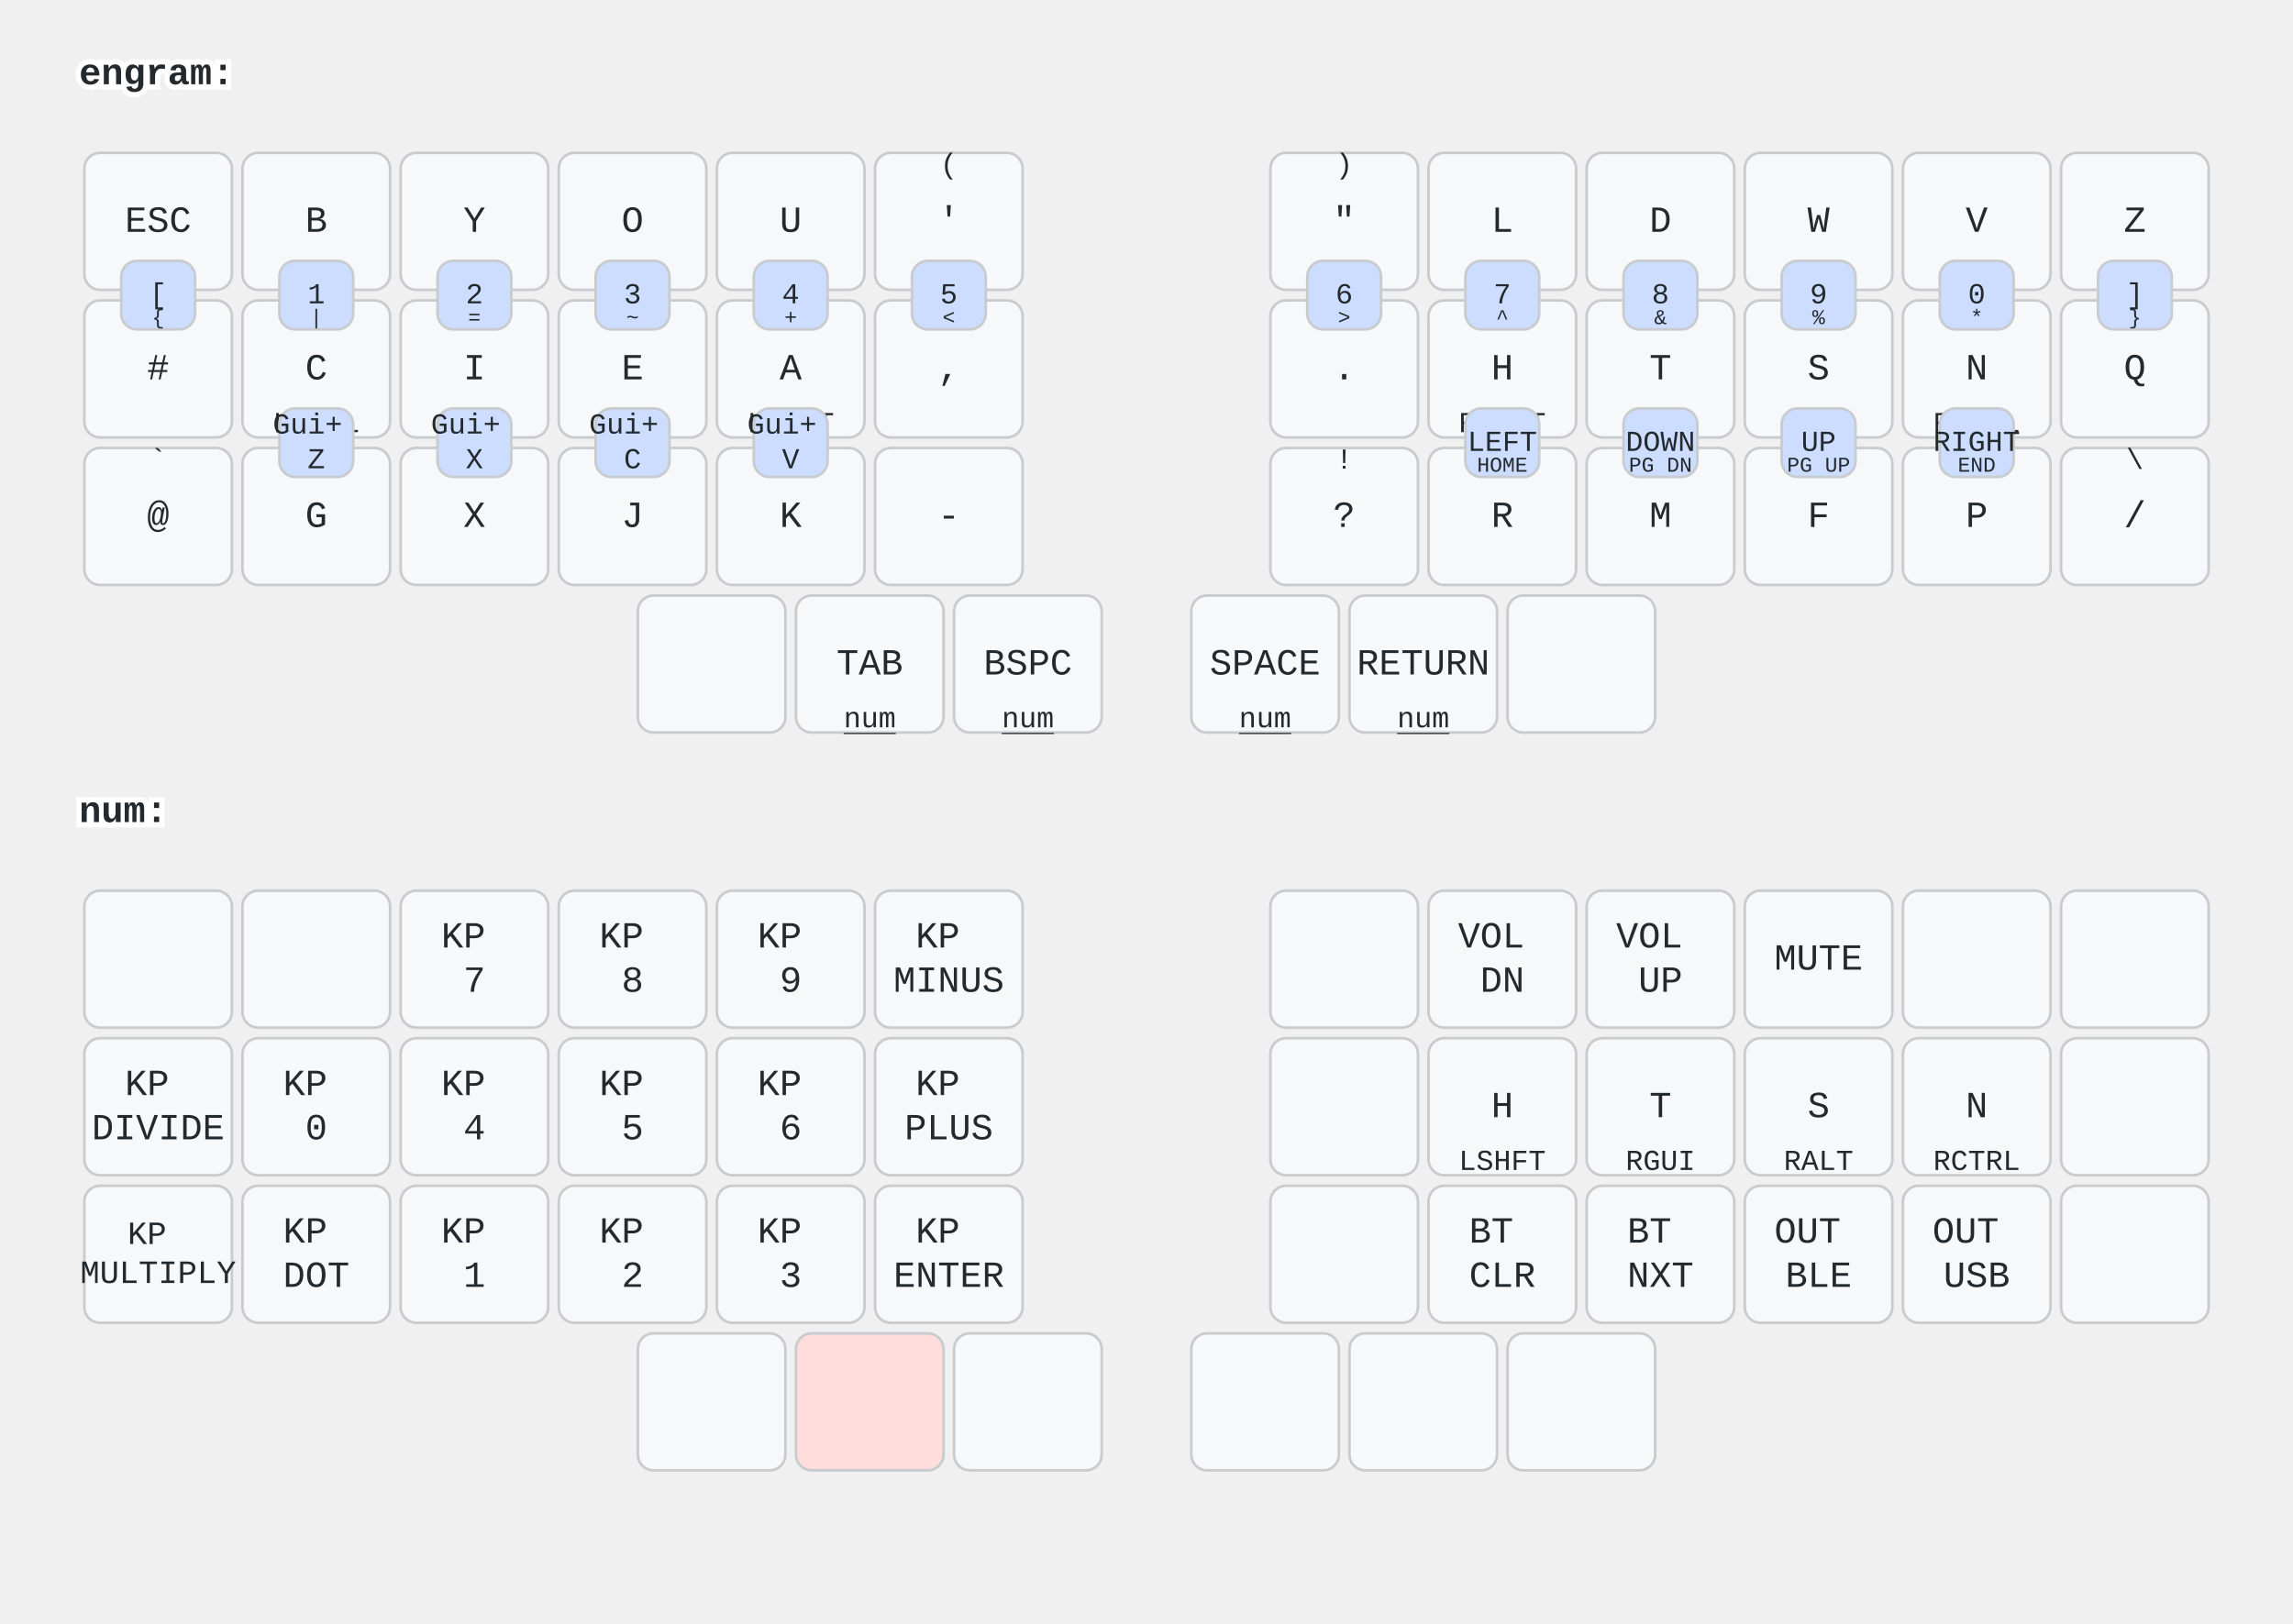
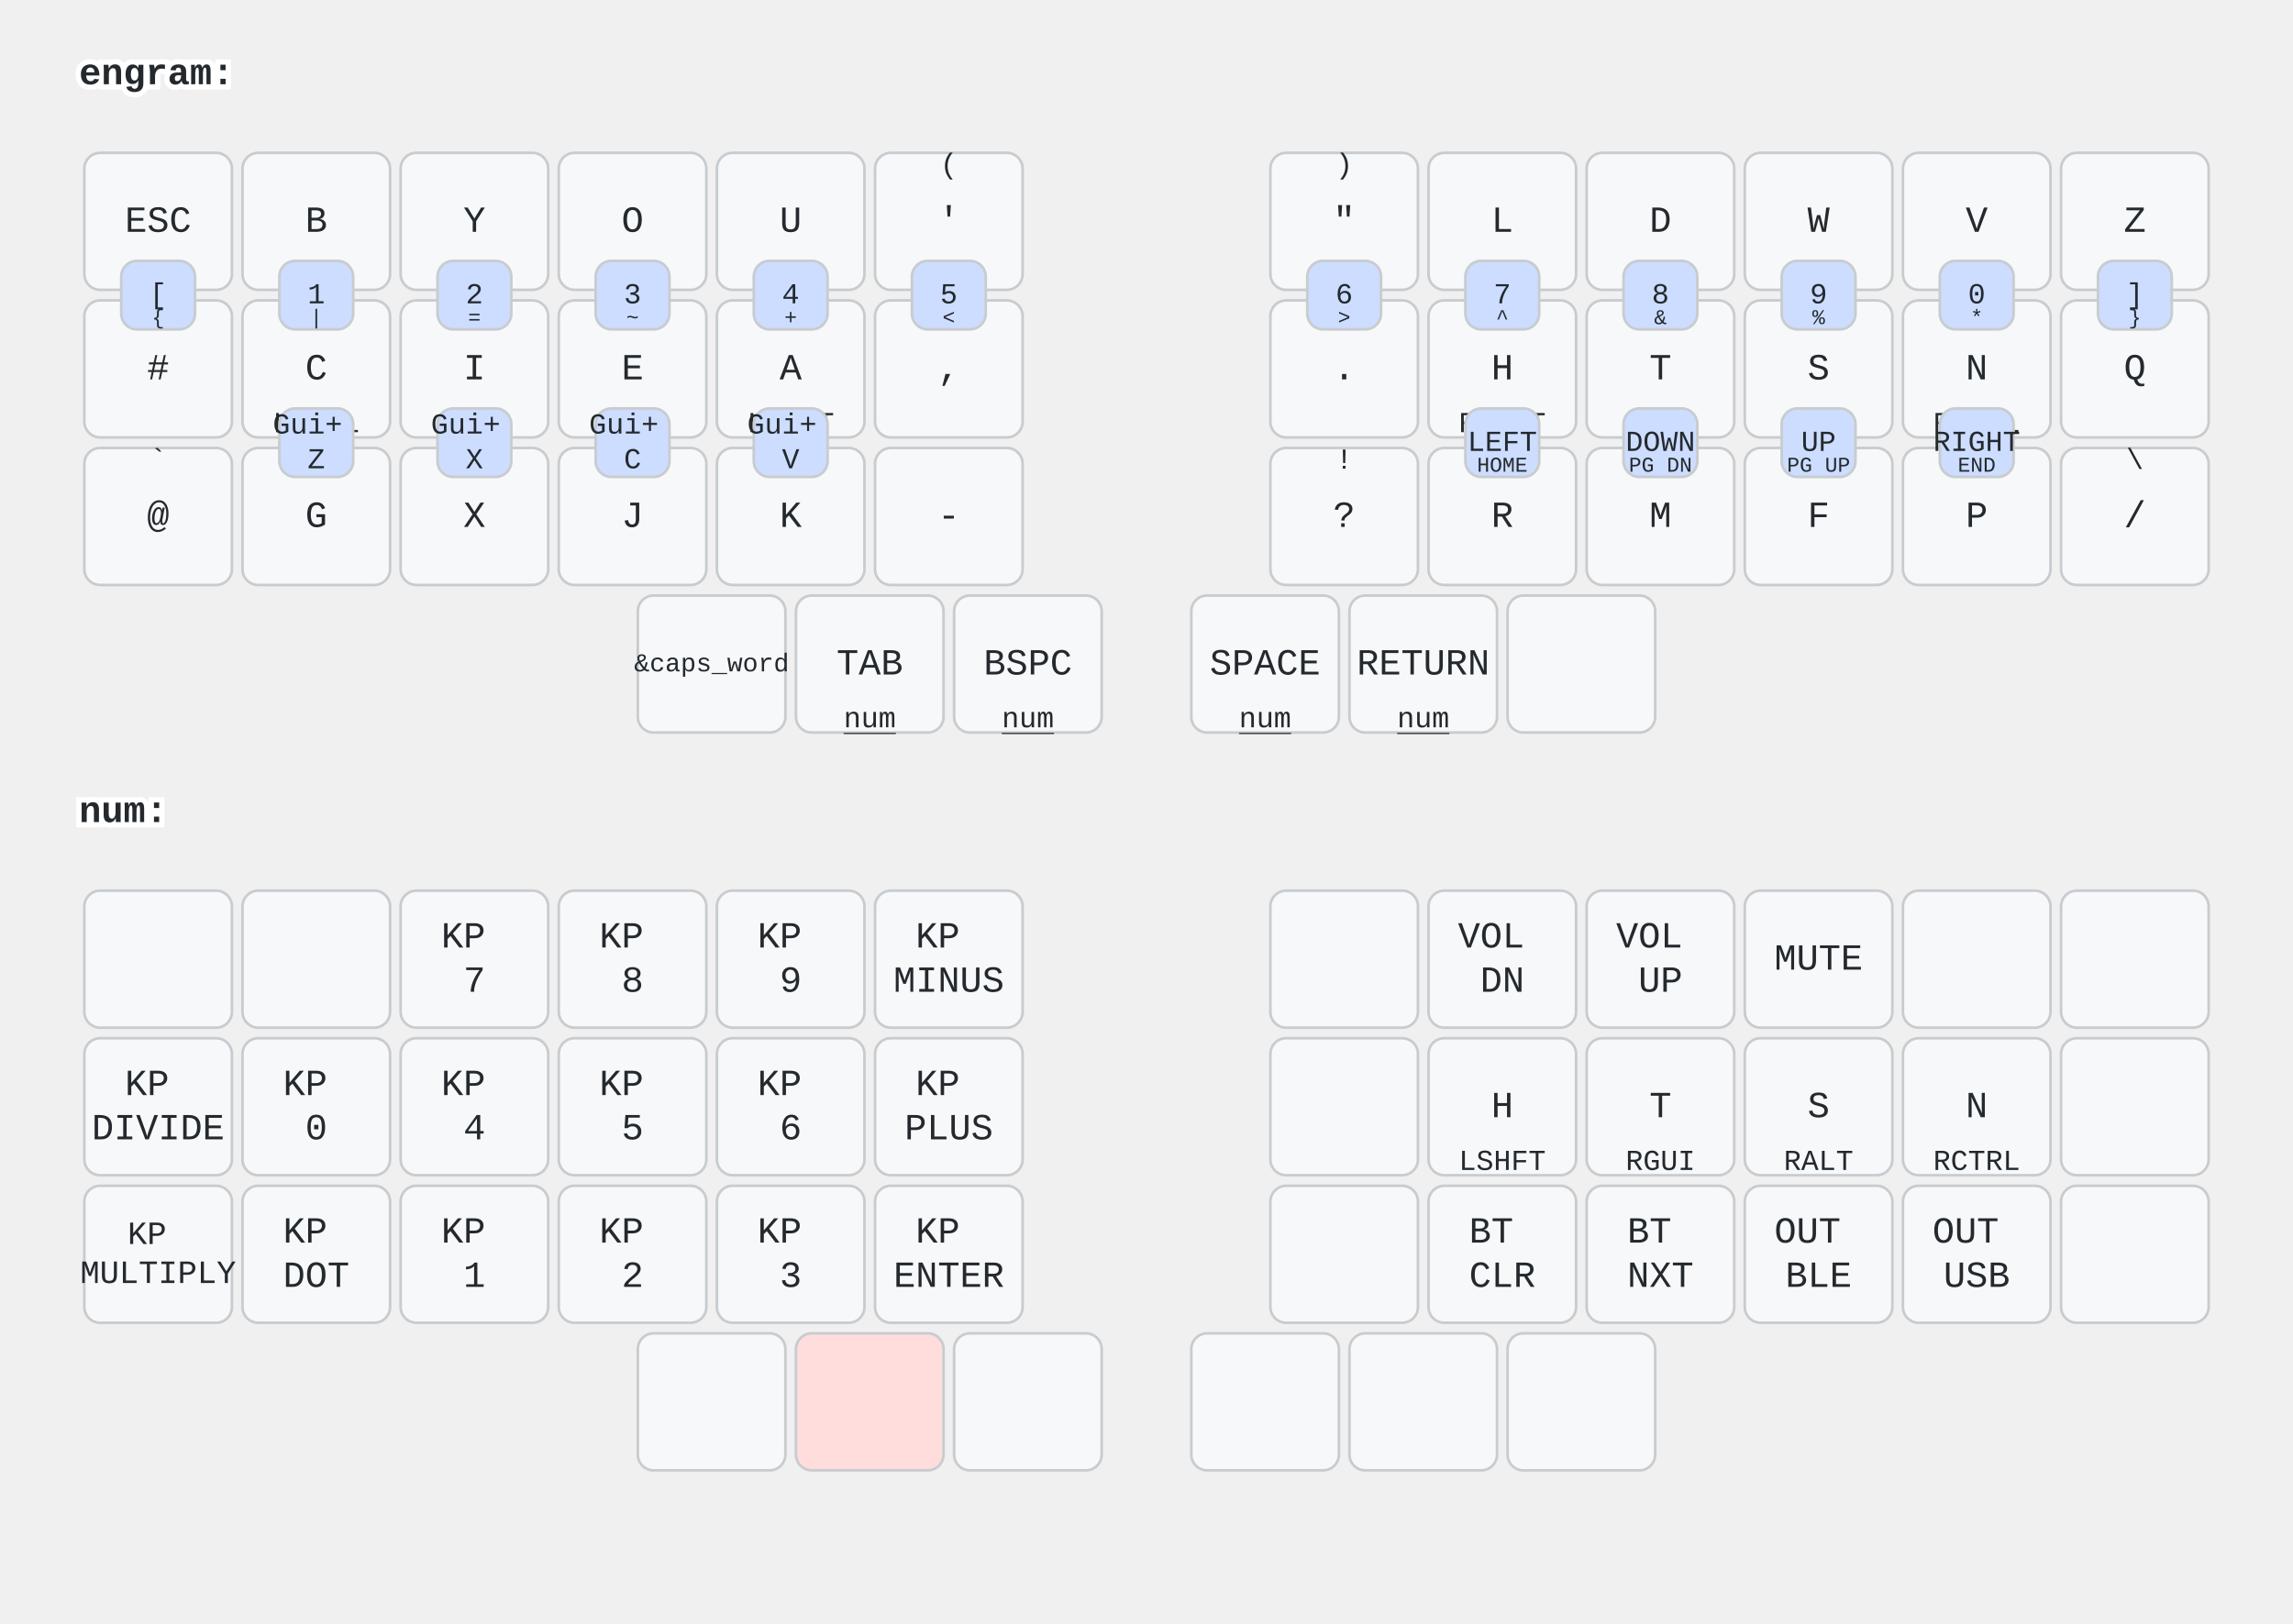
<svg xmlns="http://www.w3.org/2000/svg" width="870" height="616" viewBox="0 0 870 616" class="keymap">
  <style>/* inherit to force styles through use tags */
svg path {
    fill: inherit;
}

/* font and background color specifications */
svg.keymap {
    font-family: SFMono-Regular,Consolas,Liberation Mono,Menlo,monospace;
    font-size: 14px;
    font-kerning: normal;
    text-rendering: optimizeLegibility;
    fill: #24292e;
}

/* default key styling */
rect.key {
    fill: #f6f8fa;
}

rect.key, rect.combo {
    stroke: #c9cccf;
    stroke-width: 1;
}

/* default key side styling, only used is draw_key_sides is set */
rect.side {
    filter: brightness(90%);
}

/* color accent for combo boxes */
rect.combo, rect.combo-separate {
    fill: #cdf;
}

/* color accent for held keys */
rect.held, rect.combo.held {
    fill: #fdd;
}

/* color accent for ghost (optional) keys */
rect.ghost, rect.combo.ghost {
    stroke-dasharray: 4, 4;
    stroke-width: 2;
}

text {
    text-anchor: middle;
    dominant-baseline: middle;
}

/* styling for layer labels */
text.label {
    font-weight: bold;
    text-anchor: start;
    stroke: white;
    stroke-width: 4;
    paint-order: stroke;
}

/* styling for optional footer */
text.footer {
    text-anchor: end;
    dominant-baseline: auto;
    stroke: white;
    stroke-width: 4;
    paint-order: stroke;
}

/* styling for combo tap, and key hold/shifted label text */
text.combo, text.hold, text.shifted {
    font-size: 11px;
}

text.hold {
    text-anchor: middle;
    dominant-baseline: auto;
}

text.shifted {
    text-anchor: middle;
    dominant-baseline: hanging;
}

text.layer-activator {
    text-decoration: underline;
}

/* styling for hold/shifted label text in combo box */
text.combo.hold, text.combo.shifted {
    font-size: 8px;
}

/* lighter symbol for transparent keys */
text.trans {
    fill: #7b7e81;
}

/* styling for combo dendrons */
path.combo {
    stroke-width: 1;
    stroke: gray;
    fill: none;
}

/* Start Tabler Icons Cleanup */
/* cannot use height/width with glyphs */
.icon-tabler &gt; path {
    fill: inherit;
    stroke: inherit;
    stroke-width: 2;
}
/* hide tabler's default box */
.icon-tabler &gt; path[stroke="none"][fill="none"] {
    visibility: hidden;
}
/* End Tabler Icons Cleanup */
</style>
  <g transform="translate(30, 0)" class="layer-engram">
    <text x="0" y="28" class="label" id="engram">engram:</text>
    <g transform="translate(0, 56)">
      <g transform="translate(30, 28)" class="key keypos-0">
        <rect rx="6" ry="6" x="-28" y="-26" width="56" height="52" class="key" />
        <text x="0" y="0" class="key tap">ESC</text>
        <text x="0" y="24" class="key hold">F1</text>
      </g>
      <g transform="translate(90, 28)" class="key keypos-1">
        <rect rx="6" ry="6" x="-28" y="-26" width="56" height="52" class="key" />
        <text x="0" y="0" class="key tap">B</text>
        <text x="0" y="24" class="key hold">F2</text>
      </g>
      <g transform="translate(150, 28)" class="key keypos-2">
        <rect rx="6" ry="6" x="-28" y="-26" width="56" height="52" class="key" />
        <text x="0" y="0" class="key tap">Y</text>
        <text x="0" y="24" class="key hold">F3</text>
      </g>
      <g transform="translate(210, 28)" class="key keypos-3">
        <rect rx="6" ry="6" x="-28" y="-26" width="56" height="52" class="key" />
        <text x="0" y="0" class="key tap">O</text>
        <text x="0" y="24" class="key hold">F4</text>
      </g>
      <g transform="translate(270, 28)" class="key keypos-4">
        <rect rx="6" ry="6" x="-28" y="-26" width="56" height="52" class="key" />
        <text x="0" y="0" class="key tap">U</text>
        <text x="0" y="24" class="key hold">F5</text>
      </g>
      <g transform="translate(330, 28)" class="key keypos-5">
        <rect rx="6" ry="6" x="-28" y="-26" width="56" height="52" class="key" />
        <text x="0" y="0" class="key tap">'</text>
        <text x="0" y="-24" class="key shifted">(</text>
      </g>
      <g transform="translate(480, 28)" class="key keypos-6">
        <rect rx="6" ry="6" x="-28" y="-26" width="56" height="52" class="key" />
        <text x="0" y="0" class="key tap">"</text>
        <text x="0" y="-24" class="key shifted">)</text>
      </g>
      <g transform="translate(540, 28)" class="key keypos-7">
        <rect rx="6" ry="6" x="-28" y="-26" width="56" height="52" class="key" />
        <text x="0" y="0" class="key tap">L</text>
        <text x="0" y="24" class="key hold">F8</text>
      </g>
      <g transform="translate(600, 28)" class="key keypos-8">
        <rect rx="6" ry="6" x="-28" y="-26" width="56" height="52" class="key" />
        <text x="0" y="0" class="key tap">D</text>
        <text x="0" y="24" class="key hold">F9</text>
      </g>
      <g transform="translate(660, 28)" class="key keypos-9">
        <rect rx="6" ry="6" x="-28" y="-26" width="56" height="52" class="key" />
        <text x="0" y="0" class="key tap">W</text>
        <text x="0" y="24" class="key hold">F10</text>
      </g>
      <g transform="translate(720, 28)" class="key keypos-10">
        <rect rx="6" ry="6" x="-28" y="-26" width="56" height="52" class="key" />
        <text x="0" y="0" class="key tap">V</text>
        <text x="0" y="24" class="key hold">F11</text>
      </g>
      <g transform="translate(780, 28)" class="key keypos-11">
        <rect rx="6" ry="6" x="-28" y="-26" width="56" height="52" class="key" />
        <text x="0" y="0" class="key tap">Z</text>
        <text x="0" y="24" class="key hold">F12</text>
      </g>
      <g transform="translate(30, 84)" class="key keypos-12">
        <rect rx="6" ry="6" x="-28" y="-26" width="56" height="52" class="key" />
        <text x="0" y="0" class="key tap">#</text>
        <text x="0" y="-24" class="key shifted">$</text>
      </g>
      <g transform="translate(90, 84)" class="key keypos-13">
        <rect rx="6" ry="6" x="-28" y="-26" width="56" height="52" class="key" />
        <text x="0" y="0" class="key tap">C</text>
        <text x="0" y="24" class="key hold">LCTRL</text>
      </g>
      <g transform="translate(150, 84)" class="key keypos-14">
        <rect rx="6" ry="6" x="-28" y="-26" width="56" height="52" class="key" />
        <text x="0" y="0" class="key tap">I</text>
        <text x="0" y="24" class="key hold">LALT</text>
      </g>
      <g transform="translate(210, 84)" class="key keypos-15">
        <rect rx="6" ry="6" x="-28" y="-26" width="56" height="52" class="key" />
        <text x="0" y="0" class="key tap">E</text>
        <text x="0" y="24" class="key hold">LGUI</text>
      </g>
      <g transform="translate(270, 84)" class="key keypos-16">
        <rect rx="6" ry="6" x="-28" y="-26" width="56" height="52" class="key" />
        <text x="0" y="0" class="key tap">A</text>
        <text x="0" y="24" class="key hold">LSHFT</text>
      </g>
      <g transform="translate(330, 84)" class="key keypos-17">
        <rect rx="6" ry="6" x="-28" y="-26" width="56" height="52" class="key" />
        <text x="0" y="0" class="key tap">,</text>
        <text x="0" y="-24" class="key shifted">;</text>
      </g>
      <g transform="translate(480, 84)" class="key keypos-18">
        <rect rx="6" ry="6" x="-28" y="-26" width="56" height="52" class="key" />
        <text x="0" y="0" class="key tap">.</text>
        <text x="0" y="-24" class="key shifted">:</text>
      </g>
      <g transform="translate(540, 84)" class="key keypos-19">
        <rect rx="6" ry="6" x="-28" y="-26" width="56" height="52" class="key" />
        <text x="0" y="0" class="key tap">H</text>
        <text x="0" y="24" class="key hold">RSHFT</text>
      </g>
      <g transform="translate(600, 84)" class="key keypos-20">
        <rect rx="6" ry="6" x="-28" y="-26" width="56" height="52" class="key" />
        <text x="0" y="0" class="key tap">T</text>
        <text x="0" y="24" class="key hold">RGUI</text>
      </g>
      <g transform="translate(660, 84)" class="key keypos-21">
        <rect rx="6" ry="6" x="-28" y="-26" width="56" height="52" class="key" />
        <text x="0" y="0" class="key tap">S</text>
        <text x="0" y="24" class="key hold">RALT</text>
      </g>
      <g transform="translate(720, 84)" class="key keypos-22">
        <rect rx="6" ry="6" x="-28" y="-26" width="56" height="52" class="key" />
        <text x="0" y="0" class="key tap">N</text>
        <text x="0" y="24" class="key hold">RCTRL</text>
      </g>
      <g transform="translate(780, 84)" class="key keypos-23">
        <rect rx="6" ry="6" x="-28" y="-26" width="56" height="52" class="key" />
        <text x="0" y="0" class="key tap">Q</text>
      </g>
      <g transform="translate(30, 140)" class="key keypos-24">
        <rect rx="6" ry="6" x="-28" y="-26" width="56" height="52" class="key" />
        <text x="0" y="0" class="key tap">@</text>
        <text x="0" y="-24" class="key shifted">`</text>
      </g>
      <g transform="translate(90, 140)" class="key keypos-25">
        <rect rx="6" ry="6" x="-28" y="-26" width="56" height="52" class="key" />
        <text x="0" y="0" class="key tap">G</text>
      </g>
      <g transform="translate(150, 140)" class="key keypos-26">
        <rect rx="6" ry="6" x="-28" y="-26" width="56" height="52" class="key" />
        <text x="0" y="0" class="key tap">X</text>
      </g>
      <g transform="translate(210, 140)" class="key keypos-27">
        <rect rx="6" ry="6" x="-28" y="-26" width="56" height="52" class="key" />
        <text x="0" y="0" class="key tap">J</text>
      </g>
      <g transform="translate(270, 140)" class="key keypos-28">
        <rect rx="6" ry="6" x="-28" y="-26" width="56" height="52" class="key" />
        <text x="0" y="0" class="key tap">K</text>
      </g>
      <g transform="translate(330, 140)" class="key keypos-29">
        <rect rx="6" ry="6" x="-28" y="-26" width="56" height="52" class="key" />
        <text x="0" y="0" class="key tap">-</text>
      </g>
      <g transform="translate(480, 140)" class="key keypos-30">
        <rect rx="6" ry="6" x="-28" y="-26" width="56" height="52" class="key" />
        <text x="0" y="0" class="key tap">?</text>
        <text x="0" y="-24" class="key shifted">!</text>
      </g>
      <g transform="translate(540, 140)" class="key keypos-31">
        <rect rx="6" ry="6" x="-28" y="-26" width="56" height="52" class="key" />
        <text x="0" y="0" class="key tap">R</text>
      </g>
      <g transform="translate(600, 140)" class="key keypos-32">
        <rect rx="6" ry="6" x="-28" y="-26" width="56" height="52" class="key" />
        <text x="0" y="0" class="key tap">M</text>
      </g>
      <g transform="translate(660, 140)" class="key keypos-33">
        <rect rx="6" ry="6" x="-28" y="-26" width="56" height="52" class="key" />
        <text x="0" y="0" class="key tap">F</text>
      </g>
      <g transform="translate(720, 140)" class="key keypos-34">
        <rect rx="6" ry="6" x="-28" y="-26" width="56" height="52" class="key" />
        <text x="0" y="0" class="key tap">P</text>
      </g>
      <g transform="translate(780, 140)" class="key keypos-35">
        <rect rx="6" ry="6" x="-28" y="-26" width="56" height="52" class="key" />
        <text x="0" y="0" class="key tap">/</text>
        <text x="0" y="-24" class="key shifted">\</text>
      </g>
      <g transform="translate(240, 196)" class="key keypos-36">
        <rect rx="6" ry="6" x="-28" y="-26" width="56" height="52" class="key" />
+         <text x="0" y="0" class="key tap">
+           <tspan style="font-size: 70%">&amp;caps_word</tspan>
+         </text>
      </g>
      <g transform="translate(300, 196)" class="key keypos-37">
        <rect rx="6" ry="6" x="-28" y="-26" width="56" height="52" class="key" />
        <text x="0" y="0" class="key tap">TAB</text>
        <a href="#num">
          <text x="0" y="24" class="key hold layer-activator">num</text>
        </a>
      </g>
      <g transform="translate(360, 196)" class="key keypos-38">
        <rect rx="6" ry="6" x="-28" y="-26" width="56" height="52" class="key" />
        <text x="0" y="0" class="key tap">BSPC</text>
        <a href="#num">
          <text x="0" y="24" class="key hold layer-activator">num</text>
        </a>
      </g>
      <g transform="translate(450, 196)" class="key keypos-39">
        <rect rx="6" ry="6" x="-28" y="-26" width="56" height="52" class="key" />
        <text x="0" y="0" class="key tap">SPACE</text>
        <a href="#num">
          <text x="0" y="24" class="key hold layer-activator">num</text>
        </a>
      </g>
      <g transform="translate(510, 196)" class="key keypos-40">
        <rect rx="6" ry="6" x="-28" y="-26" width="56" height="52" class="key" />
        <text x="0" y="0" class="key tap">RETURN</text>
        <a href="#num">
          <text x="0" y="24" class="key hold layer-activator">num</text>
        </a>
      </g>
      <g transform="translate(570, 196)" class="key keypos-41">
        <rect rx="6" ry="6" x="-28" y="-26" width="56" height="52" class="key" />
      </g>
      <g class="combo combopos-0">
        <rect rx="6" ry="6" x="16" y="43" width="28" height="26" class="combo" />
        <text x="30" y="56" class="combo tap">[</text>
        <text x="30" y="67" class="combo hold">{</text>
      </g>
      <g class="combo combopos-1">
        <rect rx="6" ry="6" x="76" y="43" width="28" height="26" class="combo" />
        <text x="90" y="56" class="combo tap">1</text>
        <text x="90" y="67" class="combo hold">|</text>
      </g>
      <g class="combo combopos-2">
        <rect rx="6" ry="6" x="136" y="43" width="28" height="26" class="combo" />
        <text x="150" y="56" class="combo tap">2</text>
        <text x="150" y="67" class="combo hold">=</text>
      </g>
      <g class="combo combopos-3">
        <rect rx="6" ry="6" x="196" y="43" width="28" height="26" class="combo" />
        <text x="210" y="56" class="combo tap">3</text>
        <text x="210" y="67" class="combo hold">~</text>
      </g>
      <g class="combo combopos-4">
        <rect rx="6" ry="6" x="256" y="43" width="28" height="26" class="combo" />
        <text x="270" y="56" class="combo tap">4</text>
        <text x="270" y="67" class="combo hold">+</text>
      </g>
      <g class="combo combopos-5">
        <rect rx="6" ry="6" x="316" y="43" width="28" height="26" class="combo" />
        <text x="330" y="56" class="combo tap">5</text>
        <text x="330" y="67" class="combo hold">&lt;</text>
      </g>
      <g class="combo combopos-6">
        <rect rx="6" ry="6" x="466" y="43" width="28" height="26" class="combo" />
        <text x="480" y="56" class="combo tap">6</text>
        <text x="480" y="67" class="combo hold">&gt;</text>
      </g>
      <g class="combo combopos-7">
        <rect rx="6" ry="6" x="526" y="43" width="28" height="26" class="combo" />
        <text x="540" y="56" class="combo tap">7</text>
        <text x="540" y="67" class="combo hold">^</text>
      </g>
      <g class="combo combopos-8">
        <rect rx="6" ry="6" x="586" y="43" width="28" height="26" class="combo" />
        <text x="600" y="56" class="combo tap">8</text>
        <text x="600" y="67" class="combo hold">&amp;</text>
      </g>
      <g class="combo combopos-9">
        <rect rx="6" ry="6" x="646" y="43" width="28" height="26" class="combo" />
        <text x="660" y="56" class="combo tap">9</text>
        <text x="660" y="67" class="combo hold">%</text>
      </g>
      <g class="combo combopos-10">
        <rect rx="6" ry="6" x="706" y="43" width="28" height="26" class="combo" />
        <text x="720" y="56" class="combo tap">0</text>
        <text x="720" y="67" class="combo hold">*</text>
      </g>
      <g class="combo combopos-11">
        <rect rx="6" ry="6" x="766" y="43" width="28" height="26" class="combo" />
        <text x="780" y="56" class="combo tap">]</text>
        <text x="780" y="67" class="combo hold">}</text>
      </g>
      <g class="combo combopos-12">
        <rect rx="6" ry="6" x="76" y="99" width="28" height="26" class="combo" />
        <text x="90" y="112" class="combo tap">
          <tspan x="90" dy="-0.6em">Gui+</tspan>
          <tspan x="90" dy="1.2em">Z</tspan>
        </text>
      </g>
      <g class="combo combopos-13">
        <rect rx="6" ry="6" x="136" y="99" width="28" height="26" class="combo" />
        <text x="150" y="112" class="combo tap">
          <tspan x="150" dy="-0.6em">Gui+</tspan>
          <tspan x="150" dy="1.2em">X</tspan>
        </text>
      </g>
      <g class="combo combopos-14">
        <rect rx="6" ry="6" x="196" y="99" width="28" height="26" class="combo" />
        <text x="210" y="112" class="combo tap">
          <tspan x="210" dy="-0.6em">Gui+</tspan>
          <tspan x="210" dy="1.2em">C</tspan>
        </text>
      </g>
      <g class="combo combopos-15">
        <rect rx="6" ry="6" x="256" y="99" width="28" height="26" class="combo" />
        <text x="270" y="112" class="combo tap">
          <tspan x="270" dy="-0.6em">Gui+</tspan>
          <tspan x="270" dy="1.2em">V</tspan>
        </text>
      </g>
      <g class="combo combopos-16">
        <rect rx="6" ry="6" x="526" y="99" width="28" height="26" class="combo" />
        <text x="540" y="112" class="combo tap">LEFT</text>
        <text x="540" y="123" class="combo hold">HOME</text>
      </g>
      <g class="combo combopos-17">
        <rect rx="6" ry="6" x="586" y="99" width="28" height="26" class="combo" />
        <text x="600" y="112" class="combo tap">DOWN</text>
        <text x="600" y="123" class="combo hold">PG DN</text>
      </g>
      <g class="combo combopos-18">
        <rect rx="6" ry="6" x="646" y="99" width="28" height="26" class="combo" />
        <text x="660" y="112" class="combo tap">UP</text>
        <text x="660" y="123" class="combo hold">PG UP</text>
      </g>
      <g class="combo combopos-19">
        <rect rx="6" ry="6" x="706" y="99" width="28" height="26" class="combo" />
        <text x="720" y="112" class="combo tap">RIGHT</text>
        <text x="720" y="123" class="combo hold">END</text>
      </g>
    </g>
  </g>
  <g transform="translate(30, 280)" class="layer-num">
    <text x="0" y="28" class="label" id="num">num:</text>
    <g transform="translate(0, 56)">
      <g transform="translate(30, 28)" class="key keypos-0">
        <rect rx="6" ry="6" x="-28" y="-26" width="56" height="52" class="key" />
      </g>
      <g transform="translate(90, 28)" class="key keypos-1">
        <rect rx="6" ry="6" x="-28" y="-26" width="56" height="52" class="key" />
      </g>
      <g transform="translate(150, 28)" class="key keypos-2">
        <rect rx="6" ry="6" x="-28" y="-26" width="56" height="52" class="key" />
        <text x="0" y="0" class="key tap">
          <tspan x="0" dy="-0.6em">KP</tspan>
          <tspan x="0" dy="1.2em">7</tspan>
        </text>
      </g>
      <g transform="translate(210, 28)" class="key keypos-3">
        <rect rx="6" ry="6" x="-28" y="-26" width="56" height="52" class="key" />
        <text x="0" y="0" class="key tap">
          <tspan x="0" dy="-0.6em">KP</tspan>
          <tspan x="0" dy="1.2em">8</tspan>
        </text>
      </g>
      <g transform="translate(270, 28)" class="key keypos-4">
        <rect rx="6" ry="6" x="-28" y="-26" width="56" height="52" class="key" />
        <text x="0" y="0" class="key tap">
          <tspan x="0" dy="-0.6em">KP</tspan>
          <tspan x="0" dy="1.2em">9</tspan>
        </text>
      </g>
      <g transform="translate(330, 28)" class="key keypos-5">
        <rect rx="6" ry="6" x="-28" y="-26" width="56" height="52" class="key" />
        <text x="0" y="0" class="key tap">
          <tspan x="0" dy="-0.6em">KP</tspan>
          <tspan x="0" dy="1.2em">MINUS</tspan>
        </text>
      </g>
      <g transform="translate(480, 28)" class="key keypos-6">
        <rect rx="6" ry="6" x="-28" y="-26" width="56" height="52" class="key" />
      </g>
      <g transform="translate(540, 28)" class="key keypos-7">
        <rect rx="6" ry="6" x="-28" y="-26" width="56" height="52" class="key" />
        <text x="0" y="0" class="key tap">
          <tspan x="0" dy="-0.6em">VOL</tspan>
          <tspan x="0" dy="1.2em">DN</tspan>
        </text>
      </g>
      <g transform="translate(600, 28)" class="key keypos-8">
        <rect rx="6" ry="6" x="-28" y="-26" width="56" height="52" class="key" />
        <text x="0" y="0" class="key tap">
          <tspan x="0" dy="-0.6em">VOL</tspan>
          <tspan x="0" dy="1.2em">UP</tspan>
        </text>
      </g>
      <g transform="translate(660, 28)" class="key keypos-9">
        <rect rx="6" ry="6" x="-28" y="-26" width="56" height="52" class="key" />
        <text x="0" y="0" class="key tap">MUTE</text>
      </g>
      <g transform="translate(720, 28)" class="key keypos-10">
        <rect rx="6" ry="6" x="-28" y="-26" width="56" height="52" class="key" />
      </g>
      <g transform="translate(780, 28)" class="key keypos-11">
        <rect rx="6" ry="6" x="-28" y="-26" width="56" height="52" class="key" />
      </g>
      <g transform="translate(30, 84)" class="key keypos-12">
        <rect rx="6" ry="6" x="-28" y="-26" width="56" height="52" class="key" />
        <text x="0" y="0" class="key tap">
          <tspan x="0" dy="-0.6em">KP</tspan>
          <tspan x="0" dy="1.2em">DIVIDE</tspan>
        </text>
      </g>
      <g transform="translate(90, 84)" class="key keypos-13">
        <rect rx="6" ry="6" x="-28" y="-26" width="56" height="52" class="key" />
        <text x="0" y="0" class="key tap">
          <tspan x="0" dy="-0.6em">KP</tspan>
          <tspan x="0" dy="1.2em">0</tspan>
        </text>
      </g>
      <g transform="translate(150, 84)" class="key keypos-14">
        <rect rx="6" ry="6" x="-28" y="-26" width="56" height="52" class="key" />
        <text x="0" y="0" class="key tap">
          <tspan x="0" dy="-0.6em">KP</tspan>
          <tspan x="0" dy="1.2em">4</tspan>
        </text>
      </g>
      <g transform="translate(210, 84)" class="key keypos-15">
        <rect rx="6" ry="6" x="-28" y="-26" width="56" height="52" class="key" />
        <text x="0" y="0" class="key tap">
          <tspan x="0" dy="-0.6em">KP</tspan>
          <tspan x="0" dy="1.2em">5</tspan>
        </text>
      </g>
      <g transform="translate(270, 84)" class="key keypos-16">
        <rect rx="6" ry="6" x="-28" y="-26" width="56" height="52" class="key" />
        <text x="0" y="0" class="key tap">
          <tspan x="0" dy="-0.6em">KP</tspan>
          <tspan x="0" dy="1.2em">6</tspan>
        </text>
      </g>
      <g transform="translate(330, 84)" class="key keypos-17">
        <rect rx="6" ry="6" x="-28" y="-26" width="56" height="52" class="key" />
        <text x="0" y="0" class="key tap">
          <tspan x="0" dy="-0.6em">KP</tspan>
          <tspan x="0" dy="1.2em">PLUS</tspan>
        </text>
      </g>
      <g transform="translate(480, 84)" class="key keypos-18">
        <rect rx="6" ry="6" x="-28" y="-26" width="56" height="52" class="key" />
      </g>
      <g transform="translate(540, 84)" class="key keypos-19">
        <rect rx="6" ry="6" x="-28" y="-26" width="56" height="52" class="key" />
        <text x="0" y="0" class="key tap">H</text>
        <text x="0" y="24" class="key hold">LSHFT</text>
      </g>
      <g transform="translate(600, 84)" class="key keypos-20">
        <rect rx="6" ry="6" x="-28" y="-26" width="56" height="52" class="key" />
        <text x="0" y="0" class="key tap">T</text>
        <text x="0" y="24" class="key hold">RGUI</text>
      </g>
      <g transform="translate(660, 84)" class="key keypos-21">
        <rect rx="6" ry="6" x="-28" y="-26" width="56" height="52" class="key" />
        <text x="0" y="0" class="key tap">S</text>
        <text x="0" y="24" class="key hold">RALT</text>
      </g>
      <g transform="translate(720, 84)" class="key keypos-22">
        <rect rx="6" ry="6" x="-28" y="-26" width="56" height="52" class="key" />
        <text x="0" y="0" class="key tap">N</text>
        <text x="0" y="24" class="key hold">RCTRL</text>
      </g>
      <g transform="translate(780, 84)" class="key keypos-23">
        <rect rx="6" ry="6" x="-28" y="-26" width="56" height="52" class="key" />
      </g>
      <g transform="translate(30, 140)" class="key keypos-24">
        <rect rx="6" ry="6" x="-28" y="-26" width="56" height="52" class="key" />
        <text x="0" y="0" class="key tap">
          <tspan x="0" dy="-0.6em" style="font-size: 88%">KP</tspan>
          <tspan x="0" dy="1.2em" style="font-size: 88%">MULTIPLY</tspan>
        </text>
      </g>
      <g transform="translate(90, 140)" class="key keypos-25">
        <rect rx="6" ry="6" x="-28" y="-26" width="56" height="52" class="key" />
        <text x="0" y="0" class="key tap">
          <tspan x="0" dy="-0.6em">KP</tspan>
          <tspan x="0" dy="1.2em">DOT</tspan>
        </text>
      </g>
      <g transform="translate(150, 140)" class="key keypos-26">
        <rect rx="6" ry="6" x="-28" y="-26" width="56" height="52" class="key" />
        <text x="0" y="0" class="key tap">
          <tspan x="0" dy="-0.6em">KP</tspan>
          <tspan x="0" dy="1.2em">1</tspan>
        </text>
      </g>
      <g transform="translate(210, 140)" class="key keypos-27">
        <rect rx="6" ry="6" x="-28" y="-26" width="56" height="52" class="key" />
        <text x="0" y="0" class="key tap">
          <tspan x="0" dy="-0.6em">KP</tspan>
          <tspan x="0" dy="1.2em">2</tspan>
        </text>
      </g>
      <g transform="translate(270, 140)" class="key keypos-28">
        <rect rx="6" ry="6" x="-28" y="-26" width="56" height="52" class="key" />
        <text x="0" y="0" class="key tap">
          <tspan x="0" dy="-0.6em">KP</tspan>
          <tspan x="0" dy="1.2em">3</tspan>
        </text>
      </g>
      <g transform="translate(330, 140)" class="key keypos-29">
        <rect rx="6" ry="6" x="-28" y="-26" width="56" height="52" class="key" />
        <text x="0" y="0" class="key tap">
          <tspan x="0" dy="-0.6em">KP</tspan>
          <tspan x="0" dy="1.2em">ENTER</tspan>
        </text>
      </g>
      <g transform="translate(480, 140)" class="key keypos-30">
        <rect rx="6" ry="6" x="-28" y="-26" width="56" height="52" class="key" />
      </g>
      <g transform="translate(540, 140)" class="key keypos-31">
        <rect rx="6" ry="6" x="-28" y="-26" width="56" height="52" class="key" />
        <text x="0" y="0" class="key tap">
          <tspan x="0" dy="-0.6em">BT</tspan>
          <tspan x="0" dy="1.2em">CLR</tspan>
        </text>
      </g>
      <g transform="translate(600, 140)" class="key keypos-32">
        <rect rx="6" ry="6" x="-28" y="-26" width="56" height="52" class="key" />
        <text x="0" y="0" class="key tap">
          <tspan x="0" dy="-0.6em">BT</tspan>
          <tspan x="0" dy="1.2em">NXT</tspan>
        </text>
      </g>
      <g transform="translate(660, 140)" class="key keypos-33">
        <rect rx="6" ry="6" x="-28" y="-26" width="56" height="52" class="key" />
        <text x="0" y="0" class="key tap">
          <tspan x="0" dy="-0.6em">OUT</tspan>
          <tspan x="0" dy="1.2em">BLE</tspan>
        </text>
      </g>
      <g transform="translate(720, 140)" class="key keypos-34">
        <rect rx="6" ry="6" x="-28" y="-26" width="56" height="52" class="key" />
        <text x="0" y="0" class="key tap">
          <tspan x="0" dy="-0.6em">OUT</tspan>
          <tspan x="0" dy="1.2em">USB</tspan>
        </text>
      </g>
      <g transform="translate(780, 140)" class="key keypos-35">
        <rect rx="6" ry="6" x="-28" y="-26" width="56" height="52" class="key" />
      </g>
      <g transform="translate(240, 196)" class="key keypos-36">
        <rect rx="6" ry="6" x="-28" y="-26" width="56" height="52" class="key" />
      </g>
      <g transform="translate(300, 196)" class="key held keypos-37">
        <rect rx="6" ry="6" x="-28" y="-26" width="56" height="52" class="key held" />
      </g>
      <g transform="translate(360, 196)" class="key keypos-38">
        <rect rx="6" ry="6" x="-28" y="-26" width="56" height="52" class="key" />
      </g>
      <g transform="translate(450, 196)" class="key keypos-39">
        <rect rx="6" ry="6" x="-28" y="-26" width="56" height="52" class="key" />
      </g>
      <g transform="translate(510, 196)" class="key keypos-40">
        <rect rx="6" ry="6" x="-28" y="-26" width="56" height="52" class="key" />
      </g>
      <g transform="translate(570, 196)" class="key keypos-41">
        <rect rx="6" ry="6" x="-28" y="-26" width="56" height="52" class="key" />
      </g>
    </g>
  </g>
</svg>
